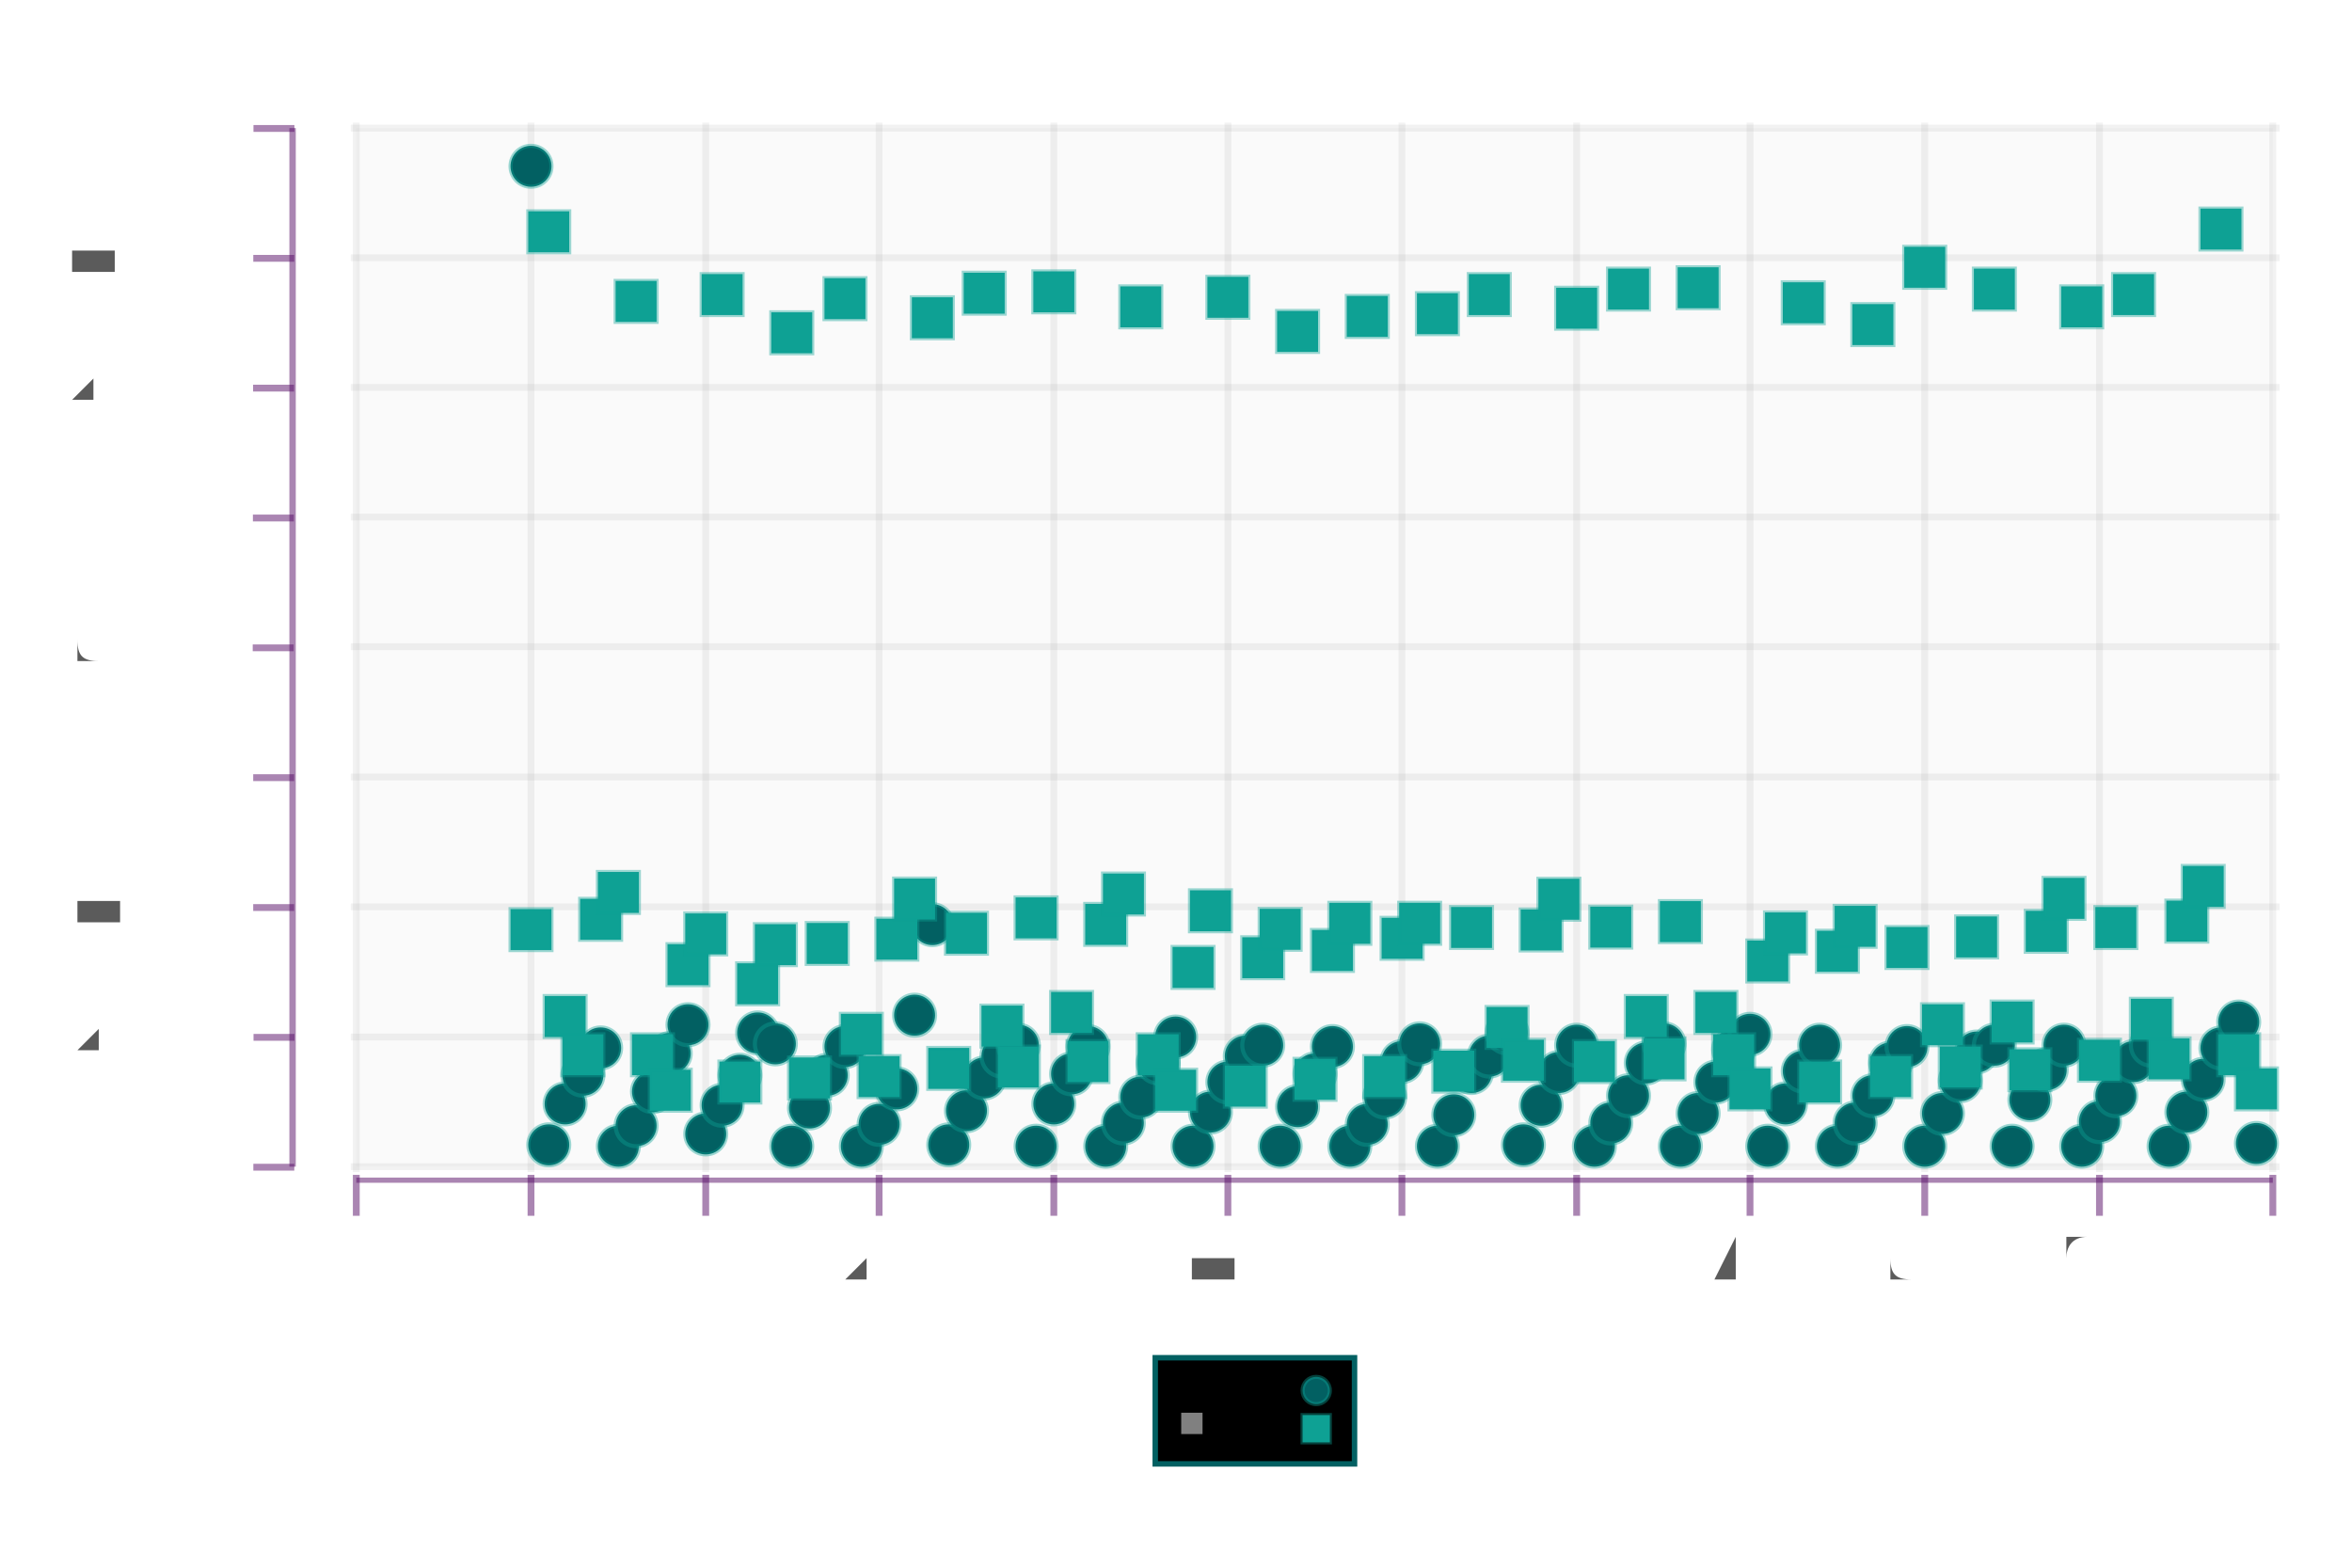
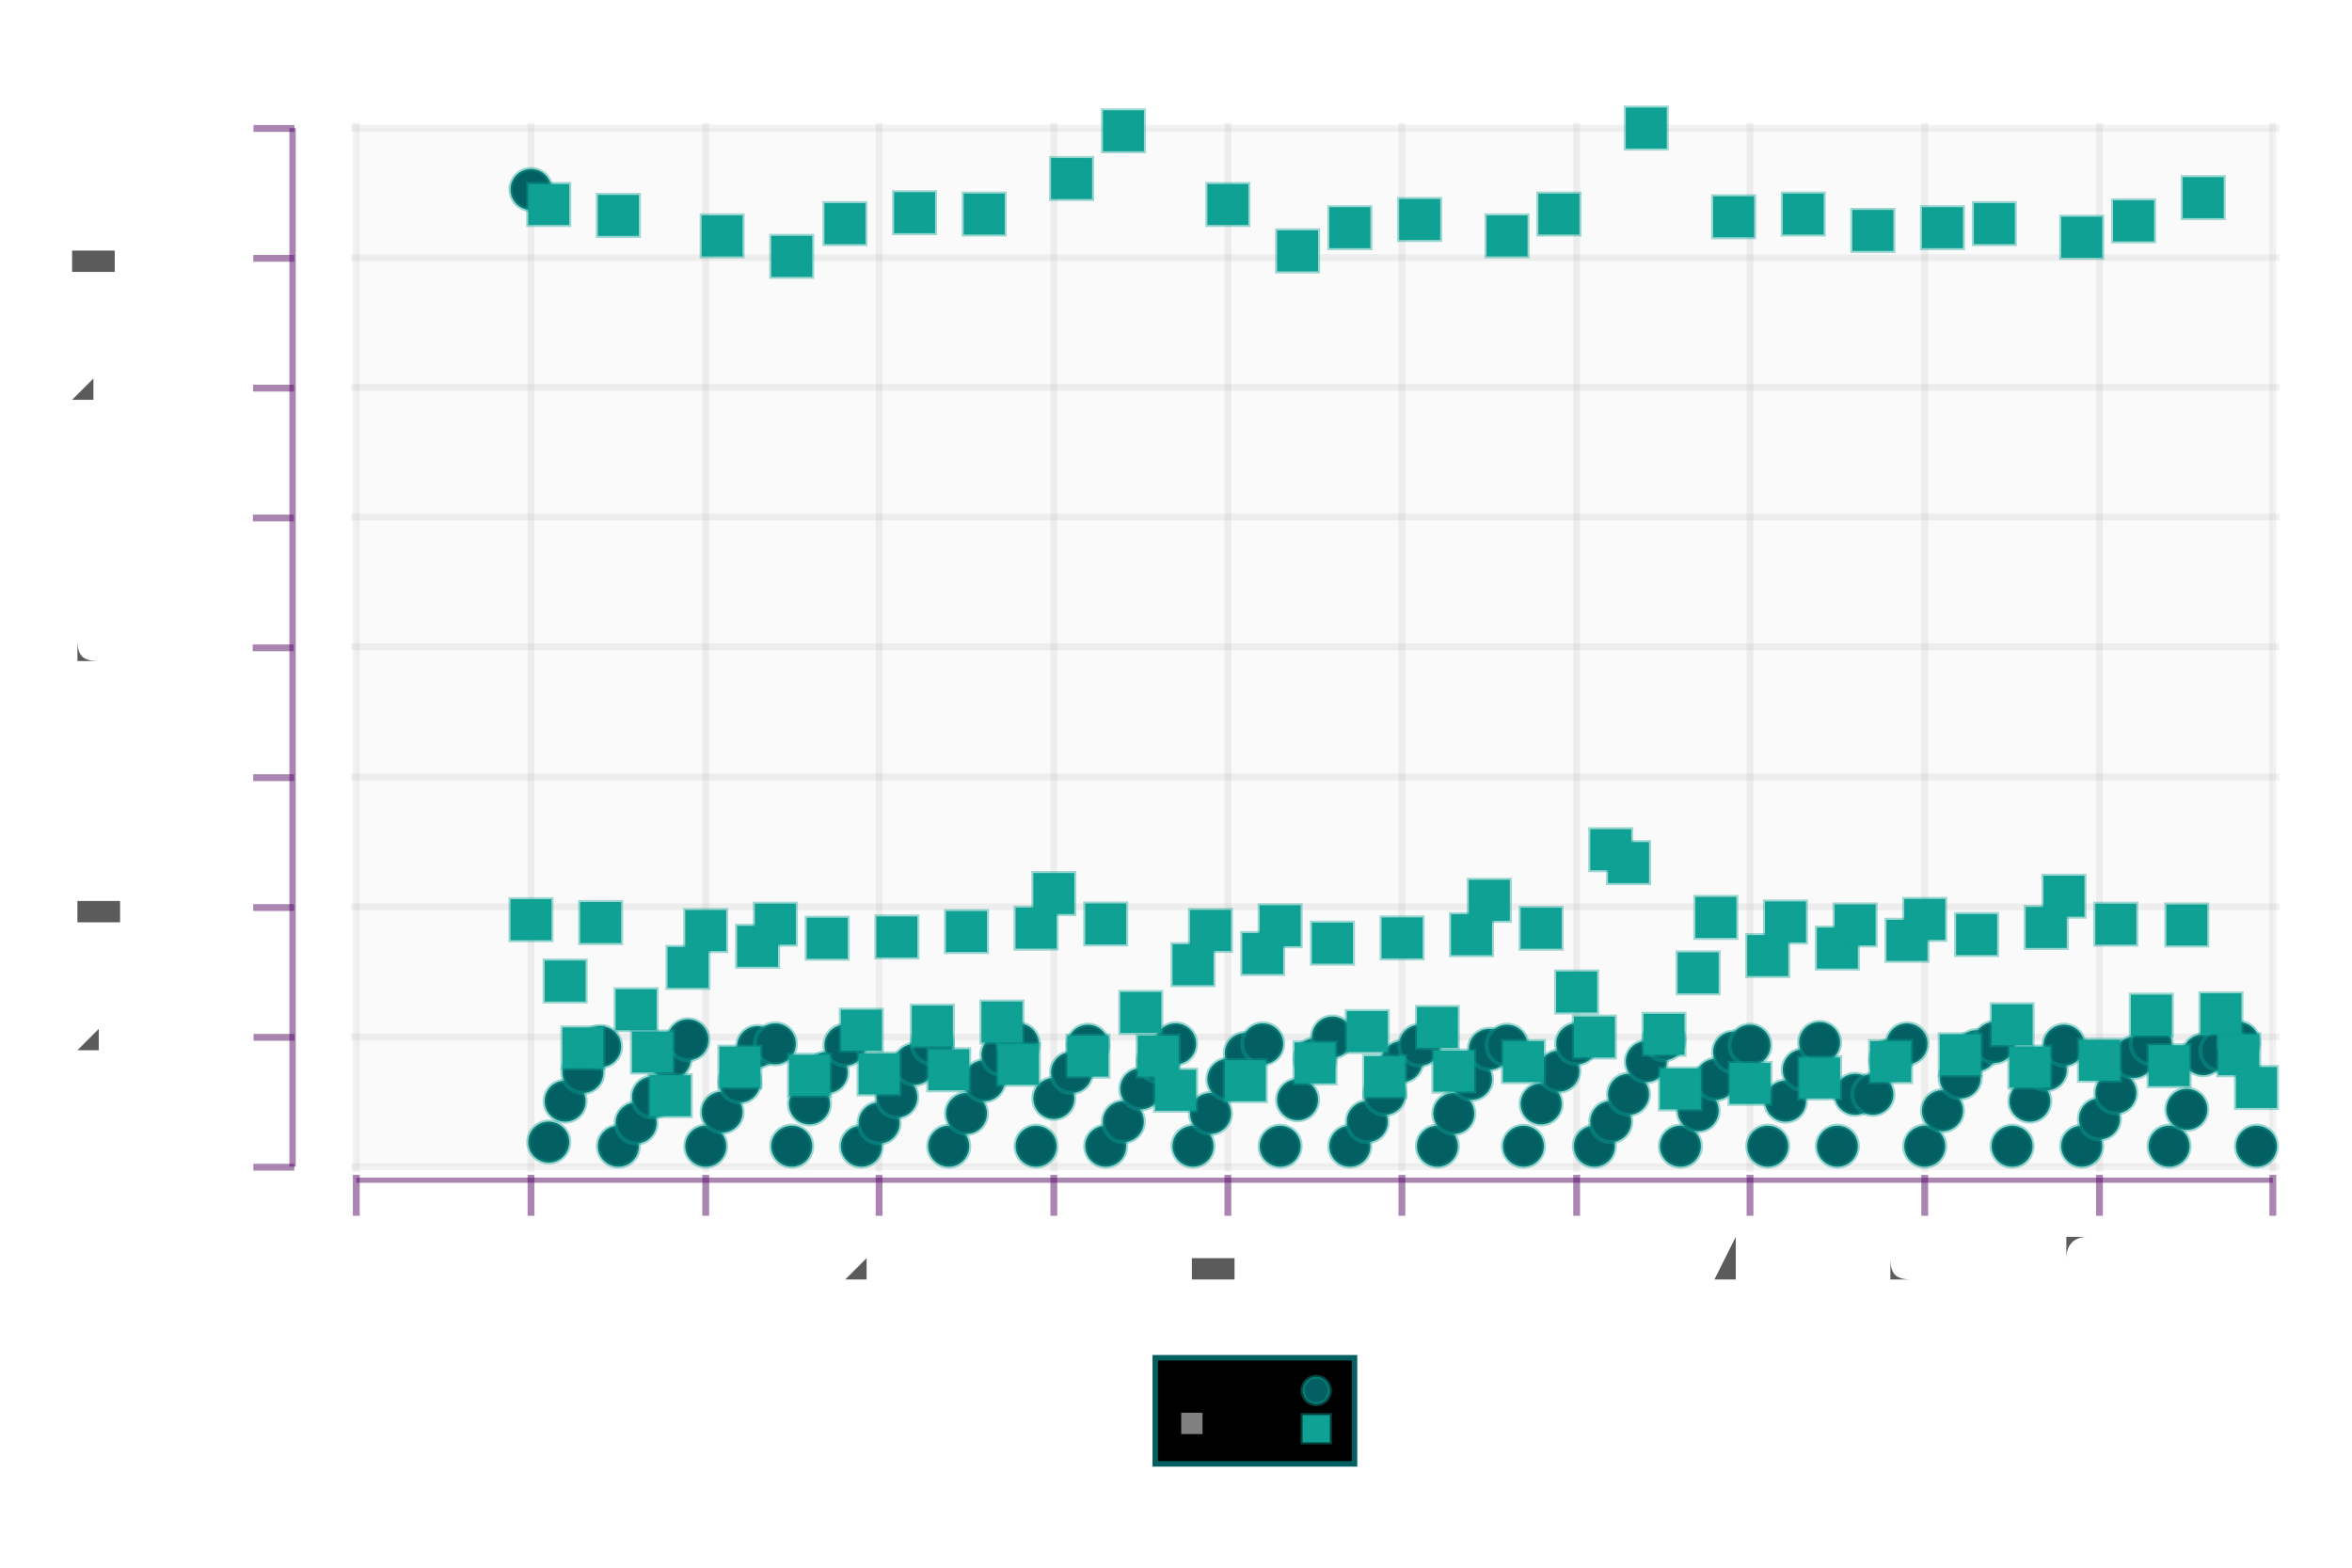
<svg xmlns="http://www.w3.org/2000/svg" height="300.0" viewBox="-0.92 -0.551 1.723 1.071" width="450.0">
  <g stroke-opacity="0.0" fill-opacity="0.1" stroke="#000000" stroke-width="0.0" fill="#cccccc">
    <rect height="0.761" width="1.404" x="-0.659" y="-0.496" />
  </g>
  <g stroke-opacity="0.1" stroke="#808080" stroke-width="5.0e-3" fill="none">
    <polyline points="-0.663,0.265 0.75,0.265" />
  </g>
  <g stroke-opacity="0.1" stroke="#808080" stroke-width="5.0e-3" fill="none">
    <polyline points="-0.663,0.17 0.75,0.17" />
  </g>
  <g stroke-opacity="0.1" stroke="#808080" stroke-width="5.0e-3" fill="none">
    <polyline points="-0.663,7.462516173224754e-2 0.75,7.462516173224754e-2" />
  </g>
  <g stroke-opacity="0.1" stroke="#808080" stroke-width="5.0e-3" fill="none">
    <polyline points="-0.663,-2.051145444858815e-2 0.75,-2.051145444858815e-2" />
  </g>
  <g stroke-opacity="0.1" stroke="#808080" stroke-width="5.0e-3" fill="none">
    <polyline points="-0.663,-0.116 0.75,-0.116" />
  </g>
  <g stroke-opacity="0.1" stroke="#808080" stroke-width="5.0e-3" fill="none">
    <polyline points="-0.663,-0.211 0.75,-0.211" />
  </g>
  <g stroke-opacity="0.1" stroke="#808080" stroke-width="5.0e-3" fill="none">
    <polyline points="-0.663,-0.306 0.75,-0.306" />
  </g>
  <g stroke-opacity="0.1" stroke="#808080" stroke-width="5.0e-3" fill="none">
    <polyline points="-0.663,-0.401 0.75,-0.401" />
  </g>
  <g stroke-opacity="0.1" stroke="#808080" stroke-width="5.0e-3" fill="none">
    <polyline points="-0.663,-0.496 0.75,-0.496" />
  </g>
  <g fill-opacity="0.8" font-size="5.0e-2" stroke="none" stroke-width="0.0" fill="#333333" text-anchor="end">
    <text x="-0.75" y="0.276">0
    </text>
  </g>
  <g fill-opacity="0.8" font-size="5.0e-2" stroke="none" stroke-width="0.0" fill="#333333" text-anchor="end">
    <text x="-0.75" y="0.181">2,000
    </text>
  </g>
  <g fill-opacity="0.8" font-size="5.0e-2" stroke="none" stroke-width="0.0" fill="#333333" text-anchor="end">
    <text x="-0.75" y="8.566100920922443e-2">4,000
    </text>
  </g>
  <g fill-opacity="0.8" font-size="5.0e-2" stroke="none" stroke-width="0.0" fill="#333333" text-anchor="end">
    <text x="-0.75" y="-9.475606971611317e-3">6,000
    </text>
  </g>
  <g fill-opacity="0.8" font-size="5.0e-2" stroke="none" stroke-width="0.0" fill="#333333" text-anchor="end">
    <text x="-0.75" y="-0.105">8,000
    </text>
  </g>
  <g fill-opacity="0.8" font-size="5.0e-2" stroke="none" stroke-width="0.0" fill="#333333" text-anchor="end">
    <text x="-0.75" y="-0.2">10,000
    </text>
  </g>
  <g fill-opacity="0.8" font-size="5.0e-2" stroke="none" stroke-width="0.0" fill="#333333" text-anchor="end">
    <text x="-0.75" y="-0.295">12,000
    </text>
  </g>
  <g fill-opacity="0.8" font-size="5.0e-2" stroke="none" stroke-width="0.0" fill="#333333" text-anchor="end">
    <text x="-0.75" y="-0.39">14,000
    </text>
  </g>
  <g fill-opacity="0.8" font-size="5.0e-2" stroke="none" stroke-width="0.0" fill="#333333" text-anchor="end">
    <text x="-0.75" y="-0.485">16,000
    </text>
  </g>
  <g stroke-opacity="0.5" fill-opacity="0.5" stroke="#570d66" stroke-width="5.0e-3" fill="#570d66">
    <g transform="rotate(-90.0, -0.71951, 0.2648984)">
      <polyline points="-0.72,0.28 -0.72,0.25" />
    </g>
    <g transform="rotate(-90.0, -0.71951, 0.1697618)">
      <polyline points="-0.72,0.185 -0.72,0.155" />
    </g>
    <g transform="rotate(-90.0, -0.71951, 7.462516173224754e-2)">
      <polyline points="-0.72,8.962516173224754e-2 -0.72,5.9625161732247536e-2" />
    </g>
    <g transform="rotate(-90.0, -0.71951, -2.051145444858815e-2)">
      <polyline points="-0.72,-5.511454448588152e-3 -0.72,-3.551145444858815e-2" />
    </g>
    <g transform="rotate(-90.0, -0.71951, -0.1156481)">
      <polyline points="-0.72,-0.101 -0.72,-0.131" />
    </g>
    <g transform="rotate(-90.0, -0.71951, -0.2107847)">
      <polyline points="-0.72,-0.196 -0.72,-0.226" />
    </g>
    <g transform="rotate(-90.0, -0.71951, -0.3059213)">
      <polyline points="-0.72,-0.291 -0.72,-0.321" />
    </g>
    <g transform="rotate(-90.0, -0.71951, -0.4010579)">
      <polyline points="-0.72,-0.386 -0.72,-0.416" />
    </g>
    <g transform="rotate(-90.0, -0.71951, -0.4961945)">
      <polyline points="-0.72,-0.481 -0.72,-0.511" />
    </g>
  </g>
  <g stroke-opacity="0.5" fill-opacity="0.5" stroke="#570d66" stroke-width="0.0" fill="#570d66">
    <rect height="0.761" width="4.679968176216409e-3" x="-0.708" y="-0.496" />
  </g>
  <g stroke-opacity="0.1" stroke="#808080" stroke-width="5.0e-3" fill="none">
    <polyline points="-0.659,0.269 -0.659,-0.5" />
  </g>
  <g stroke-opacity="0.1" stroke="#808080" stroke-width="5.0e-3" fill="none">
    <polyline points="-0.531,0.269 -0.531,-0.5" />
  </g>
  <g stroke-opacity="0.1" stroke="#808080" stroke-width="5.0e-3" fill="none">
    <polyline points="-0.403,0.269 -0.403,-0.5" />
  </g>
  <g stroke-opacity="0.1" stroke="#808080" stroke-width="5.0e-3" fill="none">
    <polyline points="-0.276,0.269 -0.276,-0.5" />
  </g>
  <g stroke-opacity="0.1" stroke="#808080" stroke-width="5.0e-3" fill="none">
    <polyline points="-0.148,0.269 -0.148,-0.5" />
  </g>
  <g stroke-opacity="0.1" stroke="#808080" stroke-width="5.0e-3" fill="none">
    <polyline points="-2.0492942466172948e-2,0.269 -2.0492942466172948e-2,-0.5" />
  </g>
  <g stroke-opacity="0.1" stroke="#808080" stroke-width="5.0e-3" fill="none">
    <polyline points="0.107,0.269 0.107,-0.5" />
  </g>
  <g stroke-opacity="0.1" stroke="#808080" stroke-width="5.0e-3" fill="none">
    <polyline points="0.235,0.269 0.235,-0.5" />
  </g>
  <g stroke-opacity="0.1" stroke="#808080" stroke-width="5.0e-3" fill="none">
    <polyline points="0.362,0.269 0.362,-0.5" />
  </g>
  <g stroke-opacity="0.1" stroke="#808080" stroke-width="5.0e-3" fill="none">
    <polyline points="0.49,0.269 0.49,-0.5" />
  </g>
  <g stroke-opacity="0.1" stroke="#808080" stroke-width="5.0e-3" fill="none">
    <polyline points="0.618,0.269 0.618,-0.5" />
  </g>
  <g stroke-opacity="0.1" stroke="#808080" stroke-width="5.0e-3" fill="none">
    <polyline points="0.745,0.269 0.745,-0.5" />
  </g>
  <g fill-opacity="0.8" font-size="5.0e-2" stroke="none" stroke-width="0.0" fill="#333333" text-anchor="middle">
    <text x="-0.659" y="0.35">-10
    </text>
  </g>
  <g fill-opacity="0.8" font-size="5.0e-2" stroke="none" stroke-width="0.0" fill="#333333" text-anchor="middle">
    <text x="-0.531" y="0.35">0
    </text>
  </g>
  <g fill-opacity="0.8" font-size="5.0e-2" stroke="none" stroke-width="0.0" fill="#333333" text-anchor="middle">
    <text x="-0.403" y="0.35">10
    </text>
  </g>
  <g fill-opacity="0.8" font-size="5.0e-2" stroke="none" stroke-width="0.0" fill="#333333" text-anchor="middle">
    <text x="-0.276" y="0.35">20
    </text>
  </g>
  <g fill-opacity="0.8" font-size="5.0e-2" stroke="none" stroke-width="0.0" fill="#333333" text-anchor="middle">
    <text x="-0.148" y="0.35">30
    </text>
  </g>
  <g fill-opacity="0.8" font-size="5.0e-2" stroke="none" stroke-width="0.0" fill="#333333" text-anchor="middle">
    <text x="-2.0492942466172948e-2" y="0.35">40
    </text>
  </g>
  <g fill-opacity="0.8" font-size="5.0e-2" stroke="none" stroke-width="0.0" fill="#333333" text-anchor="middle">
    <text x="0.107" y="0.35">50
    </text>
  </g>
  <g fill-opacity="0.8" font-size="5.0e-2" stroke="none" stroke-width="0.0" fill="#333333" text-anchor="middle">
    <text x="0.235" y="0.35">60
    </text>
  </g>
  <g fill-opacity="0.8" font-size="5.0e-2" stroke="none" stroke-width="0.0" fill="#333333" text-anchor="middle">
    <text x="0.362" y="0.35">70
    </text>
  </g>
  <g fill-opacity="0.8" font-size="5.0e-2" stroke="none" stroke-width="0.0" fill="#333333" text-anchor="middle">
    <text x="0.49" y="0.35">80
    </text>
  </g>
  <g fill-opacity="0.8" font-size="5.0e-2" stroke="none" stroke-width="0.0" fill="#333333" text-anchor="middle">
    <text x="0.618" y="0.35">90
    </text>
  </g>
  <g fill-opacity="0.8" font-size="5.0e-2" stroke="none" stroke-width="0.0" fill="#333333" text-anchor="middle">
    <text x="0.745" y="0.35">100
    </text>
  </g>
  <g stroke-opacity="0.5" fill-opacity="0.5" stroke="#570d66" stroke-width="5.0e-3" fill="#570d66">
    <polyline points="-0.659,0.301 -0.659,0.271" />
    <polyline points="-0.531,0.301 -0.531,0.271" />
    <polyline points="-0.403,0.301 -0.403,0.271" />
    <polyline points="-0.276,0.301 -0.276,0.271" />
    <polyline points="-0.148,0.301 -0.148,0.271" />
    <polyline points="-2.0492942466172948e-2,0.301 -2.0492942466172948e-2,0.271" />
    <polyline points="0.107,0.301 0.107,0.271" />
    <polyline points="0.235,0.301 0.235,0.271" />
    <polyline points="0.362,0.301 0.362,0.271" />
    <polyline points="0.49,0.301 0.49,0.271" />
    <polyline points="0.618,0.301 0.618,0.271" />
    <polyline points="0.745,0.301 0.745,0.271" />
  </g>
  <g stroke-opacity="0.5" fill-opacity="0.5" stroke="#570d66" stroke-width="0.0" fill="#570d66">
    <rect height="3.805464647233414e-3" width="1.404" x="-0.659" y="0.273" />
  </g>
  <g stroke-opacity="0.4" fill-opacity="1.0" stroke="#0ea194" stroke-width="3.0e-3" fill="#026062">
-     <circle cy="-0.468" r="1.5e-2" cx="-0.531" />
-     <circle cy="0.249" r="1.5e-2" cx="-0.518" />
-     <circle cy="0.219" r="1.5e-2" cx="-0.506" />
-     <circle cy="0.198" r="1.5e-2" cx="-0.493" />
-     <circle cy="0.178" r="1.5e-2" cx="-0.48" />
+     <circle cy="-0.451" r="1.5e-2" cx="-0.531" />
+     <circle cy="0.247" r="1.5e-2" cx="-0.518" />
+     <circle cy="0.217" r="1.5e-2" cx="-0.506" />
+     <circle cy="0.196" r="1.5e-2" cx="-0.493" />
+     <circle cy="0.177" r="1.5e-2" cx="-0.48" />
    <circle cy="0.25" r="1.5e-2" cx="-0.467" />
-     <circle cy="0.235" r="1.5e-2" cx="-0.454" />
-     <circle cy="0.21" r="1.5e-2" cx="-0.442" />
-     <circle cy="0.182" r="1.5e-2" cx="-0.429" />
-     <circle cy="0.161" r="1.5e-2" cx="-0.416" />
-     <circle cy="0.241" r="1.5e-2" cx="-0.403" />
-     <circle cy="0.22" r="1.5e-2" cx="-0.391" />
-     <circle cy="0.198" r="1.5e-2" cx="-0.378" />
-     <circle cy="0.167" r="1.5e-2" cx="-0.365" />
+     <circle cy="0.233" r="1.5e-2" cx="-0.454" />
+     <circle cy="0.214" r="1.5e-2" cx="-0.442" />
+     <circle cy="0.186" r="1.5e-2" cx="-0.429" />
+     <circle cy="0.172" r="1.5e-2" cx="-0.416" />
+     <circle cy="0.25" r="1.5e-2" cx="-0.403" />
+     <circle cy="0.225" r="1.5e-2" cx="-0.391" />
+     <circle cy="0.203" r="1.5e-2" cx="-0.378" />
+     <circle cy="0.177" r="1.5e-2" cx="-0.365" />
    <circle cy="0.175" r="1.5e-2" cx="-0.352" />
    <circle cy="0.25" r="1.5e-2" cx="-0.34" />
-     <circle cy="0.222" r="1.5e-2" cx="-0.327" />
-     <circle cy="0.198" r="1.5e-2" cx="-0.314" />
-     <circle cy="0.177" r="1.5e-2" cx="-0.301" />
+     <circle cy="0.219" r="1.5e-2" cx="-0.327" />
+     <circle cy="0.196" r="1.5e-2" cx="-0.314" />
+     <circle cy="0.176" r="1.5e-2" cx="-0.301" />
    <circle cy="0.25" r="1.5e-2" cx="-0.289" />
-     <circle cy="0.234" r="1.5e-2" cx="-0.276" />
-     <circle cy="0.208" r="1.5e-2" cx="-0.263" />
-     <circle cy="0.154" r="1.5e-2" cx="-0.25" />
-     <circle cy="8.765973437856761e-2" r="1.5e-2" cx="-0.237" />
-     <circle cy="0.249" r="1.5e-2" cx="-0.225" />
-     <circle cy="0.224" r="1.5e-2" cx="-0.212" />
-     <circle cy="0.2" r="1.5e-2" cx="-0.199" />
-     <circle cy="0.184" r="1.5e-2" cx="-0.186" />
-     <circle cy="0.176" r="1.5e-2" cx="-0.174" />
+     <circle cy="0.233" r="1.5e-2" cx="-0.276" />
+     <circle cy="0.214" r="1.5e-2" cx="-0.263" />
+     <circle cy="0.19" r="1.5e-2" cx="-0.25" />
+     <circle cy="0.175" r="1.5e-2" cx="-0.237" />
+     <circle cy="0.25" r="1.5e-2" cx="-0.225" />
+     <circle cy="0.226" r="1.5e-2" cx="-0.212" />
+     <circle cy="0.202" r="1.5e-2" cx="-0.199" />
+     <circle cy="0.183" r="1.5e-2" cx="-0.186" />
+     <circle cy="0.175" r="1.5e-2" cx="-0.174" />
    <circle cy="0.25" r="1.5e-2" cx="-0.161" />
-     <circle cy="0.219" r="1.5e-2" cx="-0.148" />
-     <circle cy="0.197" r="1.5e-2" cx="-0.135" />
-     <circle cy="0.177" r="1.5e-2" cx="-0.123" />
+     <circle cy="0.215" r="1.5e-2" cx="-0.148" />
+     <circle cy="0.196" r="1.5e-2" cx="-0.135" />
+     <circle cy="0.176" r="1.5e-2" cx="-0.123" />
    <circle cy="0.25" r="1.5e-2" cx="-0.11" />
-     <circle cy="0.233" r="1.5e-2" cx="-9.707423989516861e-2" />
-     <circle cy="0.214" r="1.5e-2" cx="-8.431069032366945e-2" />
-     <circle cy="0.189" r="1.5e-2" cx="-7.154714075217017e-2" />
-     <circle cy="0.17" r="1.5e-2" cx="-5.878359118067078e-2" />
+     <circle cy="0.232" r="1.5e-2" cx="-9.707423989516861e-2" />
+     <circle cy="0.208" r="1.5e-2" cx="-8.431069032366945e-2" />
+     <circle cy="0.188" r="1.5e-2" cx="-7.154714075217017e-2" />
+     <circle cy="0.175" r="1.5e-2" cx="-5.878359118067078e-2" />
    <circle cy="0.25" r="1.5e-2" cx="-4.60200416091715e-2" />
-     <circle cy="0.225" r="1.5e-2" cx="-3.3256492037672225e-2" />
-     <circle cy="0.203" r="1.5e-2" cx="-2.0492942466172948e-2" />
-     <circle cy="0.184" r="1.5e-2" cx="-7.72939289467367e-3" />
-     <circle cy="0.176" r="1.5e-2" cx="5.034156676825496e-3" />
+     <circle cy="0.226" r="1.5e-2" cx="-3.3256492037672225e-2" />
+     <circle cy="0.201" r="1.5e-2" cx="-2.0492942466172948e-2" />
+     <circle cy="0.182" r="1.5e-2" cx="-7.72939289467367e-3" />
+     <circle cy="0.175" r="1.5e-2" cx="5.034156676825496e-3" />
    <circle cy="0.25" r="1.5e-2" cx="1.7797706248324774e-2" />
-     <circle cy="0.221" r="1.5e-2" cx="3.0561255819824162e-2" />
-     <circle cy="0.197" r="1.5e-2" cx="4.332480539132333e-2" />
-     <circle cy="0.177" r="1.5e-2" cx="5.6088354962822606e-2" />
+     <circle cy="0.216" r="1.5e-2" cx="3.0561255819824162e-2" />
+     <circle cy="0.186" r="1.5e-2" cx="4.332480539132333e-2" />
+     <circle cy="0.17" r="1.5e-2" cx="5.6088354962822606e-2" />
    <circle cy="0.25" r="1.5e-2" cx="6.8851904534322e-2" />
-     <circle cy="0.234" r="1.5e-2" cx="8.161545410582116e-2" />
-     <circle cy="0.214" r="1.5e-2" cx="9.437900367732066e-2" />
+     <circle cy="0.232" r="1.5e-2" cx="8.161545410582116e-2" />
+     <circle cy="0.212" r="1.5e-2" cx="9.437900367732066e-2" />
    <circle cy="0.188" r="1.5e-2" cx="0.107" />
-     <circle cy="0.175" r="1.5e-2" cx="0.12" />
+     <circle cy="0.176" r="1.5e-2" cx="0.12" />
    <circle cy="0.25" r="1.5e-2" cx="0.133" />
-     <circle cy="0.227" r="1.5e-2" cx="0.145" />
-     <circle cy="0.196" r="1.5e-2" cx="0.158" />
-     <circle cy="0.184" r="1.5e-2" cx="0.171" />
-     <circle cy="0.167" r="1.5e-2" cx="0.184" />
-     <circle cy="0.249" r="1.5e-2" cx="0.196" />
-     <circle cy="0.22" r="1.5e-2" cx="0.209" />
-     <circle cy="0.196" r="1.5e-2" cx="0.222" />
-     <circle cy="0.176" r="1.5e-2" cx="0.235" />
+     <circle cy="0.226" r="1.5e-2" cx="0.145" />
+     <circle cy="0.201" r="1.5e-2" cx="0.158" />
+     <circle cy="0.179" r="1.5e-2" cx="0.171" />
+     <circle cy="0.176" r="1.5e-2" cx="0.184" />
+     <circle cy="0.25" r="1.5e-2" cx="0.196" />
+     <circle cy="0.219" r="1.5e-2" cx="0.209" />
+     <circle cy="0.195" r="1.5e-2" cx="0.222" />
+     <circle cy="0.175" r="1.5e-2" cx="0.235" />
    <circle cy="0.25" r="1.5e-2" cx="0.248" />
-     <circle cy="0.233" r="1.5e-2" cx="0.26" />
-     <circle cy="0.213" r="1.5e-2" cx="0.273" />
-     <circle cy="0.189" r="1.5e-2" cx="0.286" />
-     <circle cy="0.175" r="1.5e-2" cx="0.299" />
+     <circle cy="0.232" r="1.5e-2" cx="0.26" />
+     <circle cy="0.212" r="1.5e-2" cx="0.273" />
+     <circle cy="0.188" r="1.5e-2" cx="0.286" />
+     <circle cy="0.172" r="1.5e-2" cx="0.299" />
    <circle cy="0.25" r="1.5e-2" cx="0.311" />
-     <circle cy="0.226" r="1.5e-2" cx="0.324" />
-     <circle cy="0.203" r="1.5e-2" cx="0.337" />
-     <circle cy="0.179" r="1.5e-2" cx="0.35" />
-     <circle cy="0.168" r="1.5e-2" cx="0.362" />
+     <circle cy="0.224" r="1.5e-2" cx="0.324" />
+     <circle cy="0.201" r="1.5e-2" cx="0.337" />
+     <circle cy="0.181" r="1.5e-2" cx="0.35" />
+     <circle cy="0.176" r="1.5e-2" cx="0.362" />
    <circle cy="0.25" r="1.5e-2" cx="0.375" />
-     <circle cy="0.219" r="1.5e-2" cx="0.388" />
-     <circle cy="0.195" r="1.5e-2" cx="0.401" />
-     <circle cy="0.176" r="1.5e-2" cx="0.413" />
+     <circle cy="0.217" r="1.5e-2" cx="0.388" />
+     <circle cy="0.194" r="1.5e-2" cx="0.401" />
+     <circle cy="0.174" r="1.5e-2" cx="0.413" />
    <circle cy="0.25" r="1.5e-2" cx="0.426" />
-     <circle cy="0.233" r="1.5e-2" cx="0.439" />
-     <circle cy="0.213" r="1.5e-2" cx="0.452" />
-     <circle cy="0.189" r="1.5e-2" cx="0.465" />
-     <circle cy="0.177" r="1.5e-2" cx="0.477" />
+     <circle cy="0.212" r="1.5e-2" cx="0.439" />
+     <circle cy="0.212" r="1.5e-2" cx="0.452" />
+     <circle cy="0.187" r="1.5e-2" cx="0.465" />
+     <circle cy="0.175" r="1.5e-2" cx="0.477" />
    <circle cy="0.25" r="1.5e-2" cx="0.49" />
-     <circle cy="0.226" r="1.5e-2" cx="0.503" />
-     <circle cy="0.202" r="1.5e-2" cx="0.516" />
-     <circle cy="0.181" r="1.5e-2" cx="0.528" />
-     <circle cy="0.176" r="1.5e-2" cx="0.541" />
+     <circle cy="0.224" r="1.5e-2" cx="0.503" />
+     <circle cy="0.2" r="1.5e-2" cx="0.516" />
+     <circle cy="0.18" r="1.5e-2" cx="0.528" />
+     <circle cy="0.174" r="1.5e-2" cx="0.541" />
    <circle cy="0.25" r="1.5e-2" cx="0.554" />
-     <circle cy="0.216" r="1.5e-2" cx="0.567" />
+     <circle cy="0.217" r="1.5e-2" cx="0.567" />
    <circle cy="0.194" r="1.5e-2" cx="0.579" />
    <circle cy="0.176" r="1.5e-2" cx="0.592" />
    <circle cy="0.25" r="1.5e-2" cx="0.605" />
-     <circle cy="0.232" r="1.5e-2" cx="0.618" />
-     <circle cy="0.213" r="1.5e-2" cx="0.63" />
-     <circle cy="0.188" r="1.5e-2" cx="0.643" />
-     <circle cy="0.176" r="1.5e-2" cx="0.656" />
+     <circle cy="0.23" r="1.5e-2" cx="0.618" />
+     <circle cy="0.211" r="1.5e-2" cx="0.63" />
+     <circle cy="0.185" r="1.5e-2" cx="0.643" />
+     <circle cy="0.175" r="1.5e-2" cx="0.656" />
    <circle cy="0.25" r="1.5e-2" cx="0.669" />
-     <circle cy="0.225" r="1.5e-2" cx="0.682" />
-     <circle cy="0.201" r="1.5e-2" cx="0.694" />
-     <circle cy="0.178" r="1.5e-2" cx="0.707" />
-     <circle cy="0.159" r="1.5e-2" cx="0.72" />
-     <circle cy="0.248" r="1.5e-2" cx="0.733" />
+     <circle cy="0.223" r="1.5e-2" cx="0.682" />
+     <circle cy="0.183" r="1.5e-2" cx="0.694" />
+     <circle cy="0.18" r="1.5e-2" cx="0.707" />
+     <circle cy="0.174" r="1.5e-2" cx="0.72" />
+     <circle cy="0.25" r="1.5e-2" cx="0.733" />
  </g>
  <g stroke-opacity="0.4" fill-opacity="1.0" stroke="#0ea194" stroke-width="3.0e-3" fill="#0ea194">
-     <rect height="3.0e-2" width="3.0000000000000027e-2" x="-0.546" y="7.630489382753632e-2" />
-     <rect height="3.0000000000000027e-2" width="3.0000000000000027e-2" x="-0.533" y="-0.435" />
-     <rect height="3.0000000000000027e-2" width="3.0000000000000027e-2" x="-0.521" y="0.14" />
-     <rect height="3.0000000000000027e-2" width="3.0000000000000027e-2" x="-0.508" y="0.168" />
-     <rect height="3.0e-2" width="3.0000000000000027e-2" x="-0.495" y="6.875827688560777e-2" />
-     <rect height="3.0e-2" width="3.0000000000000027e-2" x="-0.482" y="4.9067756298044066e-2" />
-     <rect height="3.0000000000000027e-2" width="3.0000000000000027e-2" x="-0.469" y="-0.384" />
-     <rect height="3.0000000000000027e-2" width="3.0000000000000027e-2" x="-0.457" y="0.168" />
-     <rect height="3.0000000000000027e-2" width="3.0000000000000027e-2" x="-0.444" y="0.194" />
-     <rect height="3.0000000000000013e-2" width="3.0000000000000027e-2" x="-0.431" y="0.102" />
-     <rect height="3.0e-2" width="3.0000000000000027e-2" x="-0.418" y="7.944915899231299e-2" />
-     <rect height="3.0000000000000027e-2" width="3.0000000000000027e-2" x="-0.406" y="-0.389" />
-     <rect height="3.0000000000000027e-2" width="3.0000000000000027e-2" x="-0.393" y="0.188" />
-     <rect height="3.0000000000000013e-2" width="3.0000000000000027e-2" x="-0.38" y="0.116" />
-     <rect height="3.0e-2" width="3.0000000000000027e-2" x="-0.367" y="8.73356990638557e-2" />
-     <rect height="3.0000000000000027e-2" width="3.0000000000000027e-2" x="-0.355" y="-0.361" />
-     <rect height="3.0000000000000027e-2" width="3.0000000000000027e-2" x="-0.342" y="0.185" />
-     <rect height="3.0e-2" width="3.0000000000000027e-2" x="-0.329" y="8.645054798690922e-2" />
-     <rect height="3.0000000000000027e-2" width="3.0000000000000027e-2" x="-0.316" y="-0.386" />
-     <rect height="3.0000000000000027e-2" width="3.0000000000000027e-2" x="-0.304" y="0.153" />
-     <rect height="3.0000000000000027e-2" width="3.0000000000000027e-2" x="-0.291" y="0.184" />
-     <rect height="3.0e-2" width="3.0000000000000027e-2" x="-0.278" y="8.330780500799147e-2" />
-     <rect height="3.0e-2" width="3.0000000000000027e-2" x="-0.265" y="5.3911351701042734e-2" />
-     <rect height="3.0000000000000027e-2" width="3.0000000000000027e-2" x="-0.252" y="-0.372" />
-     <rect height="3.0000000000000027e-2" width="3.0000000000000027e-2" x="-0.24" y="0.178" />
-     <rect height="3.0e-2" width="3.0000000000000027e-2" x="-0.227" y="7.894750361519144e-2" />
-     <rect height="3.0000000000000027e-2" width="3.0000000000000027e-2" x="-0.214" y="-0.39" />
-     <rect height="3.0000000000000027e-2" width="3.0000000000000027e-2" x="-0.201" y="0.147" />
-     <rect height="3.0000000000000027e-2" width="3.0000000000000027e-2" x="-0.189" y="0.177" />
-     <rect height="3.0e-2" width="3.0000000000000027e-2" x="-0.176" y="6.770654159372864e-2" />
-     <rect height="3.0000000000000027e-2" width="3.0000000000000027e-2" x="-0.163" y="-0.391" />
-     <rect height="3.0000000000000027e-2" width="3.0000000000000013e-2" x="-0.15" y="0.137" />
-     <rect height="3.0000000000000027e-2" width="3.0000000000000013e-2" x="-0.138" y="0.173" />
-     <rect height="3.0e-2" width="3.0e-2" x="-0.125" y="7.24803067204506e-2" />
-     <rect height="3.0e-2" width="3.0e-2" x="-0.112" y="5.023146738716795e-2" />
-     <rect height="3.0000000000000027e-2" width="3.0e-2" x="-9.931069032366945e-2" y="-0.38" />
-     <rect height="3.0000000000000027e-2" width="3.0e-2" x="-8.654714075217017e-2" y="0.168" />
+     <rect height="3.0e-2" width="3.0000000000000027e-2" x="-0.546" y="6.904863383819167e-2" />
+     <rect height="3.0000000000000027e-2" width="3.0000000000000027e-2" x="-0.533" y="-0.455" />
+     <rect height="3.0000000000000013e-2" width="3.0000000000000027e-2" x="-0.521" y="0.114" />
+     <rect height="3.0000000000000027e-2" width="3.0000000000000027e-2" x="-0.508" y="0.163" />
+     <rect height="3.0e-2" width="3.0000000000000027e-2" x="-0.495" y="7.112289748078245e-2" />
+     <rect height="3.0000000000000027e-2" width="3.0000000000000027e-2" x="-0.482" y="-0.447" />
+     <rect height="3.0000000000000027e-2" width="3.0000000000000027e-2" x="-0.469" y="0.135" />
+     <rect height="3.0000000000000027e-2" width="3.0000000000000027e-2" x="-0.457" y="0.166" />
+     <rect height="3.0000000000000027e-2" width="3.0000000000000027e-2" x="-0.444" y="0.198" />
+     <rect height="3.0000000000000013e-2" width="3.0000000000000027e-2" x="-0.431" y="0.104" />
+     <rect height="3.0e-2" width="3.0000000000000027e-2" x="-0.418" y="7.698588172615879e-2" />
+     <rect height="3.0000000000000027e-2" width="3.0000000000000027e-2" x="-0.406" y="-0.432" />
+     <rect height="3.0000000000000027e-2" width="3.0000000000000027e-2" x="-0.393" y="0.177" />
+     <rect height="3.0e-2" width="3.0000000000000027e-2" x="-0.38" y="8.853308851510767e-2" />
+     <rect height="3.0e-2" width="3.0000000000000027e-2" x="-0.367" y="7.229840551031282e-2" />
+     <rect height="3.0000000000000027e-2" width="3.0000000000000027e-2" x="-0.355" y="-0.417" />
+     <rect height="3.0000000000000027e-2" width="3.0000000000000027e-2" x="-0.342" y="0.183" />
+     <rect height="3.0e-2" width="3.0000000000000027e-2" x="-0.329" y="8.26435611538169e-2" />
+     <rect height="3.0000000000000027e-2" width="3.0000000000000027e-2" x="-0.316" y="-0.441" />
+     <rect height="3.0000000000000027e-2" width="3.0000000000000027e-2" x="-0.304" y="0.15" />
+     <rect height="3.0000000000000027e-2" width="3.0000000000000027e-2" x="-0.291" y="0.182" />
+     <rect height="3.0e-2" width="3.0000000000000027e-2" x="-0.278" y="8.169495395387778e-2" />
+     <rect height="3.0000000000000027e-2" width="3.0000000000000027e-2" x="-0.265" y="-0.449" />
+     <rect height="3.0000000000000027e-2" width="3.0000000000000027e-2" x="-0.252" y="0.147" />
+     <rect height="3.0000000000000027e-2" width="3.0000000000000027e-2" x="-0.24" y="0.179" />
+     <rect height="3.0e-2" width="3.0000000000000027e-2" x="-0.227" y="7.77101567851435e-2" />
+     <rect height="3.0000000000000027e-2" width="3.0000000000000027e-2" x="-0.214" y="-0.448" />
+     <rect height="3.0000000000000027e-2" width="3.0000000000000027e-2" x="-0.201" y="0.144" />
+     <rect height="3.0000000000000027e-2" width="3.0000000000000027e-2" x="-0.189" y="0.175" />
+     <rect height="3.0e-2" width="3.0000000000000027e-2" x="-0.176" y="7.52249029606515e-2" />
+     <rect height="3.0e-2" width="3.0000000000000027e-2" x="-0.163" y="4.987432453002512e-2" />
+     <rect height="3.0000000000000027e-2" width="3.0000000000000013e-2" x="-0.15" y="-0.474" />
+     <rect height="3.0000000000000027e-2" width="3.0000000000000013e-2" x="-0.138" y="0.169" />
+     <rect height="3.0e-2" width="3.0e-2" x="-0.125" y="7.218224370195604e-2" />
+     <rect height="3.0000000000000027e-2" width="3.0e-2" x="-0.112" y="-0.509" />
+     <rect height="3.0000000000000027e-2" width="3.0e-2" x="-9.931069032366945e-2" y="0.137" />
+     <rect height="3.0000000000000027e-2" width="3.0e-2" x="-8.654714075217017e-2" y="0.169" />
    <rect height="3.0000000000000027e-2" width="3.0e-2" x="-7.378359118067078e-2" y="0.194" />
-     <rect height="3.0000000000000013e-2" width="3.0e-2" x="-6.10200416091715e-2" y="0.104" />
-     <rect height="3.0e-2" width="3.0e-2" x="-4.8256492037672225e-2" y="6.251417535581096e-2" />
-     <rect height="3.0000000000000027e-2" width="3.0e-2" x="-3.549294246617295e-2" y="-0.387" />
-     <rect height="3.0000000000000027e-2" width="3.0e-2" x="-2.272939289467367e-2" y="0.191" />
-     <rect height="3.0000000000000013e-2" width="3.0e-2" x="-9.965843323174503e-3" y="9.691329248801285e-2" />
-     <rect height="3.0e-2" width="3.0e-2" x="2.7977062483247744e-3" y="7.608274982875414e-2" />
-     <rect height="3.0000000000000027e-2" width="3.0e-2" x="1.5561255819824163e-2" y="-0.362" />
-     <rect height="3.0000000000000027e-2" width="3.0e-2" x="2.832480539132333e-2" y="0.186" />
-     <rect height="3.0e-2" width="3.0e-2" x="4.108835496282261e-2" y="9.156946875713524e-2" />
-     <rect height="3.0e-2" width="3.0e-2" x="5.3851904534321995e-2" y="7.169913996498974e-2" />
-     <rect height="3.0000000000000027e-2" width="3.0e-2" x="6.661545410582116e-2" y="-0.373" />
+     <rect height="3.0000000000000013e-2" width="3.0e-2" x="-6.10200416091715e-2" y="0.102" />
+     <rect height="3.0e-2" width="3.0e-2" x="-4.8256492037672225e-2" y="7.688760560164394e-2" />
+     <rect height="3.0000000000000027e-2" width="3.0e-2" x="-3.549294246617295e-2" y="-0.455" />
+     <rect height="3.0000000000000027e-2" width="3.0e-2" x="-2.272939289467367e-2" y="0.187" />
+     <rect height="3.0e-2" width="3.0e-2" x="-9.965843323174503e-3" y="9.380879442879976e-2" />
+     <rect height="3.0e-2" width="3.0e-2" x="2.7977062483247744e-3" y="7.347438922292411e-2" />
+     <rect height="3.0000000000000027e-2" width="3.0e-2" x="1.5561255819824163e-2" y="-0.421" />
+     <rect height="3.0000000000000027e-2" width="3.0e-2" x="2.832480539132333e-2" y="0.174" />
+     <rect height="3.0e-2" width="3.0e-2" x="4.108835496282261e-2" y="8.621337240277045e-2" />
+     <rect height="3.0000000000000027e-2" width="3.0e-2" x="5.3851904534321995e-2" y="-0.438" />
+     <rect height="3.0000000000000027e-2" width="3.0e-2" x="6.661545410582116e-2" y="0.151" />
    <rect height="3.0000000000000027e-2" width="3.0e-2" x="7.937900367732066e-2" y="0.184" />
-     <rect height="3.0e-2" width="3.0e-2" x="9.214255324881983e-2" y="8.267828601872286e-2" />
-     <rect height="3.0e-2" width="3.0000000000000013e-2" x="0.105" y="7.166784001826627e-2" />
-     <rect height="3.0000000000000027e-2" width="3.0000000000000013e-2" x="0.118" y="-0.375" />
+     <rect height="3.0e-2" width="3.0e-2" x="9.214255324881983e-2" y="8.240543420351627e-2" />
+     <rect height="3.0000000000000027e-2" width="3.0000000000000013e-2" x="0.105" y="-0.444" />
+     <rect height="3.0000000000000027e-2" width="3.0000000000000013e-2" x="0.118" y="0.148" />
    <rect height="3.0000000000000027e-2" width="3.0000000000000027e-2" x="0.13" y="0.18" />
-     <rect height="3.0e-2" width="3.0000000000000027e-2" x="0.143" y="7.473618616333051e-2" />
-     <rect height="3.0000000000000027e-2" width="3.0000000000000027e-2" x="0.156" y="-0.389" />
-     <rect height="3.0000000000000027e-2" width="3.0000000000000027e-2" x="0.169" y="0.148" />
-     <rect height="3.0000000000000027e-2" width="3.0000000000000027e-2" x="0.181" y="0.172" />
-     <rect height="3.0e-2" width="3.0000000000000027e-2" x="0.194" y="7.656480706294234e-2" />
-     <rect height="3.0e-2" width="3.0000000000000027e-2" x="0.207" y="5.405605449425373e-2" />
-     <rect height="3.0000000000000027e-2" width="3.0000000000000027e-2" x="0.22" y="-0.379" />
-     <rect height="3.0000000000000027e-2" width="3.0000000000000027e-2" x="0.233" y="0.173" />
-     <rect height="3.0e-2" width="3.0000000000000027e-2" x="0.245" y="7.44656176269123e-2" />
-     <rect height="3.0000000000000027e-2" width="3.0000000000000027e-2" x="0.258" y="-0.393" />
-     <rect height="3.0000000000000027e-2" width="3.0000000000000027e-2" x="0.271" y="0.14" />
-     <rect height="3.0000000000000027e-2" width="3.0000000000000027e-2" x="0.284" y="0.171" />
-     <rect height="3.0e-2" width="3.0000000000000027e-2" x="0.296" y="7.044438313418074e-2" />
-     <rect height="3.0000000000000027e-2" width="3.0000000000000027e-2" x="0.309" y="-0.394" />
-     <rect height="3.0000000000000027e-2" width="3.0000000000000027e-2" x="0.322" y="0.137" />
-     <rect height="3.0000000000000027e-2" width="3.0000000000000027e-2" x="0.335" y="0.168" />
-     <rect height="3.0000000000000027e-2" width="3.0000000000000027e-2" x="0.347" y="0.193" />
-     <rect height="3.0000000000000013e-2" width="3.0000000000000027e-2" x="0.36" y="9.929713067965597e-2" />
-     <rect height="3.0e-2" width="3.0000000000000027e-2" x="0.373" y="7.87227909277723e-2" />
-     <rect height="3.0000000000000027e-2" width="3.0000000000000027e-2" x="0.386" y="-0.383" />
-     <rect height="3.0000000000000027e-2" width="3.0000000000000027e-2" x="0.398" y="0.188" />
-     <rect height="3.0e-2" width="3.0000000000000027e-2" x="0.411" y="9.216083796331533e-2" />
-     <rect height="3.0e-2" width="3.0000000000000027e-2" x="0.424" y="7.390545323083948e-2" />
-     <rect height="3.0000000000000027e-2" width="3.0000000000000027e-2" x="0.437" y="-0.367" />
-     <rect height="3.0000000000000027e-2" width="3.0000000000000027e-2" x="0.45" y="0.184" />
-     <rect height="3.0e-2" width="3.0000000000000027e-2" x="0.462" y="8.940539614886979e-2" />
-     <rect height="3.0000000000000027e-2" width="3.0000000000000027e-2" x="0.475" y="-0.409" />
-     <rect height="3.0000000000000027e-2" width="3.0000000000000027e-2" x="0.488" y="0.146" />
-     <rect height="3.0000000000000027e-2" width="3.0000000000000027e-2" x="0.501" y="0.177" />
-     <rect height="3.0e-2" width="3.0000000000000027e-2" x="0.513" y="8.167221630261053e-2" />
-     <rect height="3.0000000000000027e-2" width="3.0000000000000027e-2" x="0.526" y="-0.393" />
-     <rect height="3.0000000000000027e-2" width="3.0000000000000027e-2" x="0.539" y="0.144" />
-     <rect height="3.0000000000000027e-2" width="3.0000000000000027e-2" x="0.552" y="0.179" />
-     <rect height="3.0e-2" width="3.0000000000000027e-2" x="0.564" y="7.754252606743285e-2" />
-     <rect height="3.0e-2" width="3.0000000000000027e-2" x="0.577" y="5.341236014917429e-2" />
-     <rect height="3.0000000000000027e-2" width="3.0000000000000027e-2" x="0.59" y="-0.38" />
+     <rect height="3.0e-2" width="3.0000000000000027e-2" x="0.143" y="8.00067546997489e-2" />
+     <rect height="3.0e-2" width="3.0000000000000027e-2" x="0.156" y="5.484007534819997e-2" />
+     <rect height="3.0000000000000027e-2" width="3.0000000000000027e-2" x="0.169" y="-0.432" />
+     <rect height="3.0000000000000027e-2" width="3.0000000000000027e-2" x="0.181" y="0.173" />
+     <rect height="3.0e-2" width="3.0000000000000027e-2" x="0.194" y="7.528674176116902e-2" />
+     <rect height="3.0000000000000027e-2" width="3.0000000000000027e-2" x="0.207" y="-0.448" />
+     <rect height="3.0000000000000013e-2" width="3.0000000000000027e-2" x="0.22" y="0.122" />
+     <rect height="3.0000000000000027e-2" width="3.0000000000000027e-2" x="0.233" y="0.155" />
+     <rect height="3.0e-2" width="3.0000000000000027e-2" x="0.245" y="1.7761150011416385e-2" />
+     <rect height="3.0e-2" width="3.0000000000000027e-2" x="0.258" y="2.7212306872669192e-2" />
+     <rect height="3.0000000000000027e-2" width="3.0000000000000027e-2" x="0.271" y="-0.511" />
+     <rect height="3.0000000000000027e-2" width="3.0000000000000027e-2" x="0.284" y="0.153" />
+     <rect height="3.0000000000000027e-2" width="3.0000000000000027e-2" x="0.296" y="0.193" />
+     <rect height="3.0000000000000013e-2" width="3.0000000000000027e-2" x="0.309" y="0.108" />
+     <rect height="3.0e-2" width="3.0000000000000027e-2" x="0.322" y="6.73626227262349e-2" />
+     <rect height="3.0000000000000027e-2" width="3.0000000000000027e-2" x="0.335" y="-0.446" />
+     <rect height="3.0000000000000027e-2" width="3.0000000000000027e-2" x="0.347" y="0.189" />
+     <rect height="3.0000000000000013e-2" width="3.0000000000000027e-2" x="0.36" y="9.532213258238832e-2" />
+     <rect height="3.0e-2" width="3.0000000000000027e-2" x="0.373" y="7.069021615039196e-2" />
+     <rect height="3.0000000000000027e-2" width="3.0000000000000027e-2" x="0.386" y="-0.448" />
+     <rect height="3.0000000000000027e-2" width="3.0000000000000027e-2" x="0.398" y="0.185" />
+     <rect height="3.0e-2" width="3.0000000000000027e-2" x="0.411" y="8.983741152294701e-2" />
+     <rect height="3.0e-2" width="3.0000000000000027e-2" x="0.424" y="7.288206865058224e-2" />
+     <rect height="3.0000000000000027e-2" width="3.0000000000000027e-2" x="0.437" y="-0.436" />
+     <rect height="3.0000000000000027e-2" width="3.0000000000000027e-2" x="0.45" y="0.173" />
+     <rect height="3.0e-2" width="3.0000000000000027e-2" x="0.462" y="8.417078925336781e-2" />
+     <rect height="3.0e-2" width="3.0000000000000027e-2" x="0.475" y="6.884970317375756e-2" />
+     <rect height="3.0000000000000027e-2" width="3.0000000000000027e-2" x="0.488" y="-0.438" />
+     <rect height="3.0000000000000027e-2" width="3.0000000000000027e-2" x="0.501" y="0.168" />
+     <rect height="3.0e-2" width="3.0000000000000027e-2" x="0.513" y="7.990904939493111e-2" />
+     <rect height="3.0000000000000027e-2" width="3.0000000000000027e-2" x="0.526" y="-0.441" />
+     <rect height="3.0000000000000027e-2" width="3.0000000000000027e-2" x="0.539" y="0.146" />
+     <rect height="3.0000000000000027e-2" width="3.0000000000000027e-2" x="0.552" y="0.177" />
+     <rect height="3.0e-2" width="3.0000000000000027e-2" x="0.564" y="7.473190501560241e-2" />
+     <rect height="3.0e-2" width="3.0000000000000027e-2" x="0.577" y="5.1842510845574244e-2" />
+     <rect height="3.0000000000000027e-2" width="3.0000000000000027e-2" x="0.59" y="-0.431" />
    <rect height="3.0000000000000027e-2" width="3.0000000000000027e-2" x="0.603" y="0.172" />
-     <rect height="3.0e-2" width="3.0000000000000027e-2" x="0.615" y="7.478660856990639e-2" />
-     <rect height="3.0000000000000027e-2" width="3.0000000000000027e-2" x="0.628" y="-0.389" />
-     <rect height="3.0000000000000027e-2" width="3.0000000000000027e-2" x="0.641" y="0.142" />
-     <rect height="3.0000000000000027e-2" width="3.0000000000000027e-2" x="0.654" y="0.171" />
-     <rect height="3.0e-2" width="3.0000000000000027e-2" x="0.667" y="7.009104574168502e-2" />
-     <rect height="3.0e-2" width="3.0000000000000027e-2" x="0.679" y="4.465084861861636e-2" />
-     <rect height="3.0000000000000027e-2" width="3.0000000000000027e-2" x="0.692" y="-0.437" />
+     <rect height="3.0e-2" width="3.0000000000000027e-2" x="0.615" y="7.23293249105716e-2" />
+     <rect height="3.0000000000000027e-2" width="3.0000000000000027e-2" x="0.628" y="-0.443" />
+     <rect height="3.0000000000000027e-2" width="3.0000000000000027e-2" x="0.641" y="0.139" />
+     <rect height="3.0000000000000027e-2" width="3.0000000000000027e-2" x="0.654" y="0.176" />
+     <rect height="3.0e-2" width="3.0000000000000027e-2" x="0.667" y="7.292468985463126e-2" />
+     <rect height="3.0000000000000027e-2" width="3.0000000000000027e-2" x="0.679" y="-0.46" />
+     <rect height="3.0000000000000027e-2" width="3.0000000000000027e-2" x="0.692" y="0.138" />
    <rect height="3.0000000000000027e-2" width="3.0000000000000027e-2" x="0.705" y="0.168" />
-     <rect height="3.0000000000000027e-2" width="3.0000000000000027e-2" x="0.718" y="0.193" />
+     <rect height="3.0000000000000027e-2" width="3.0000000000000027e-2" x="0.718" y="0.192" />
  </g>
  <g stroke-opacity="1.0" fill-opacity="1.0" stroke="#026062" stroke-width="4.0e-3" fill="#000000">
    <rect height="7.778369738945123e-2" width="0.146" x="-7.370949877540833e-2" y="0.405" />
  </g>
  <g fill-opacity="1.0" font-size="1.6e-2" stroke="none" stroke-width="0.0" fill="#808080" text-anchor="start">
    <text x="-5.4989626070542696e-2" y="0.462">Dynamic
    </text>
  </g>
  <g stroke-opacity="0.4" fill-opacity="1.0" stroke="#0ea194" stroke-width="3.0e-3" fill="#0ea194">
    <rect height="2.0000000000000018e-2" width="2.0000000000000004e-2" x="3.4225699265245e-2" y="0.447" />
  </g>
  <g fill-opacity="1.0" font-size="1.6e-2" stroke="none" stroke-width="0.0" fill="#808080" text-anchor="start">
    <text x="-5.4989626070542696e-2" y="0.434">Fixed
    </text>
  </g>
  <g stroke-opacity="0.4" fill-opacity="1.0" stroke="#0ea194" stroke-width="3.0e-3" fill="#026062">
    <circle cy="0.429" r="1.0000000000000002e-2" cx="4.4225699265245e-2" />
  </g>
</svg>
